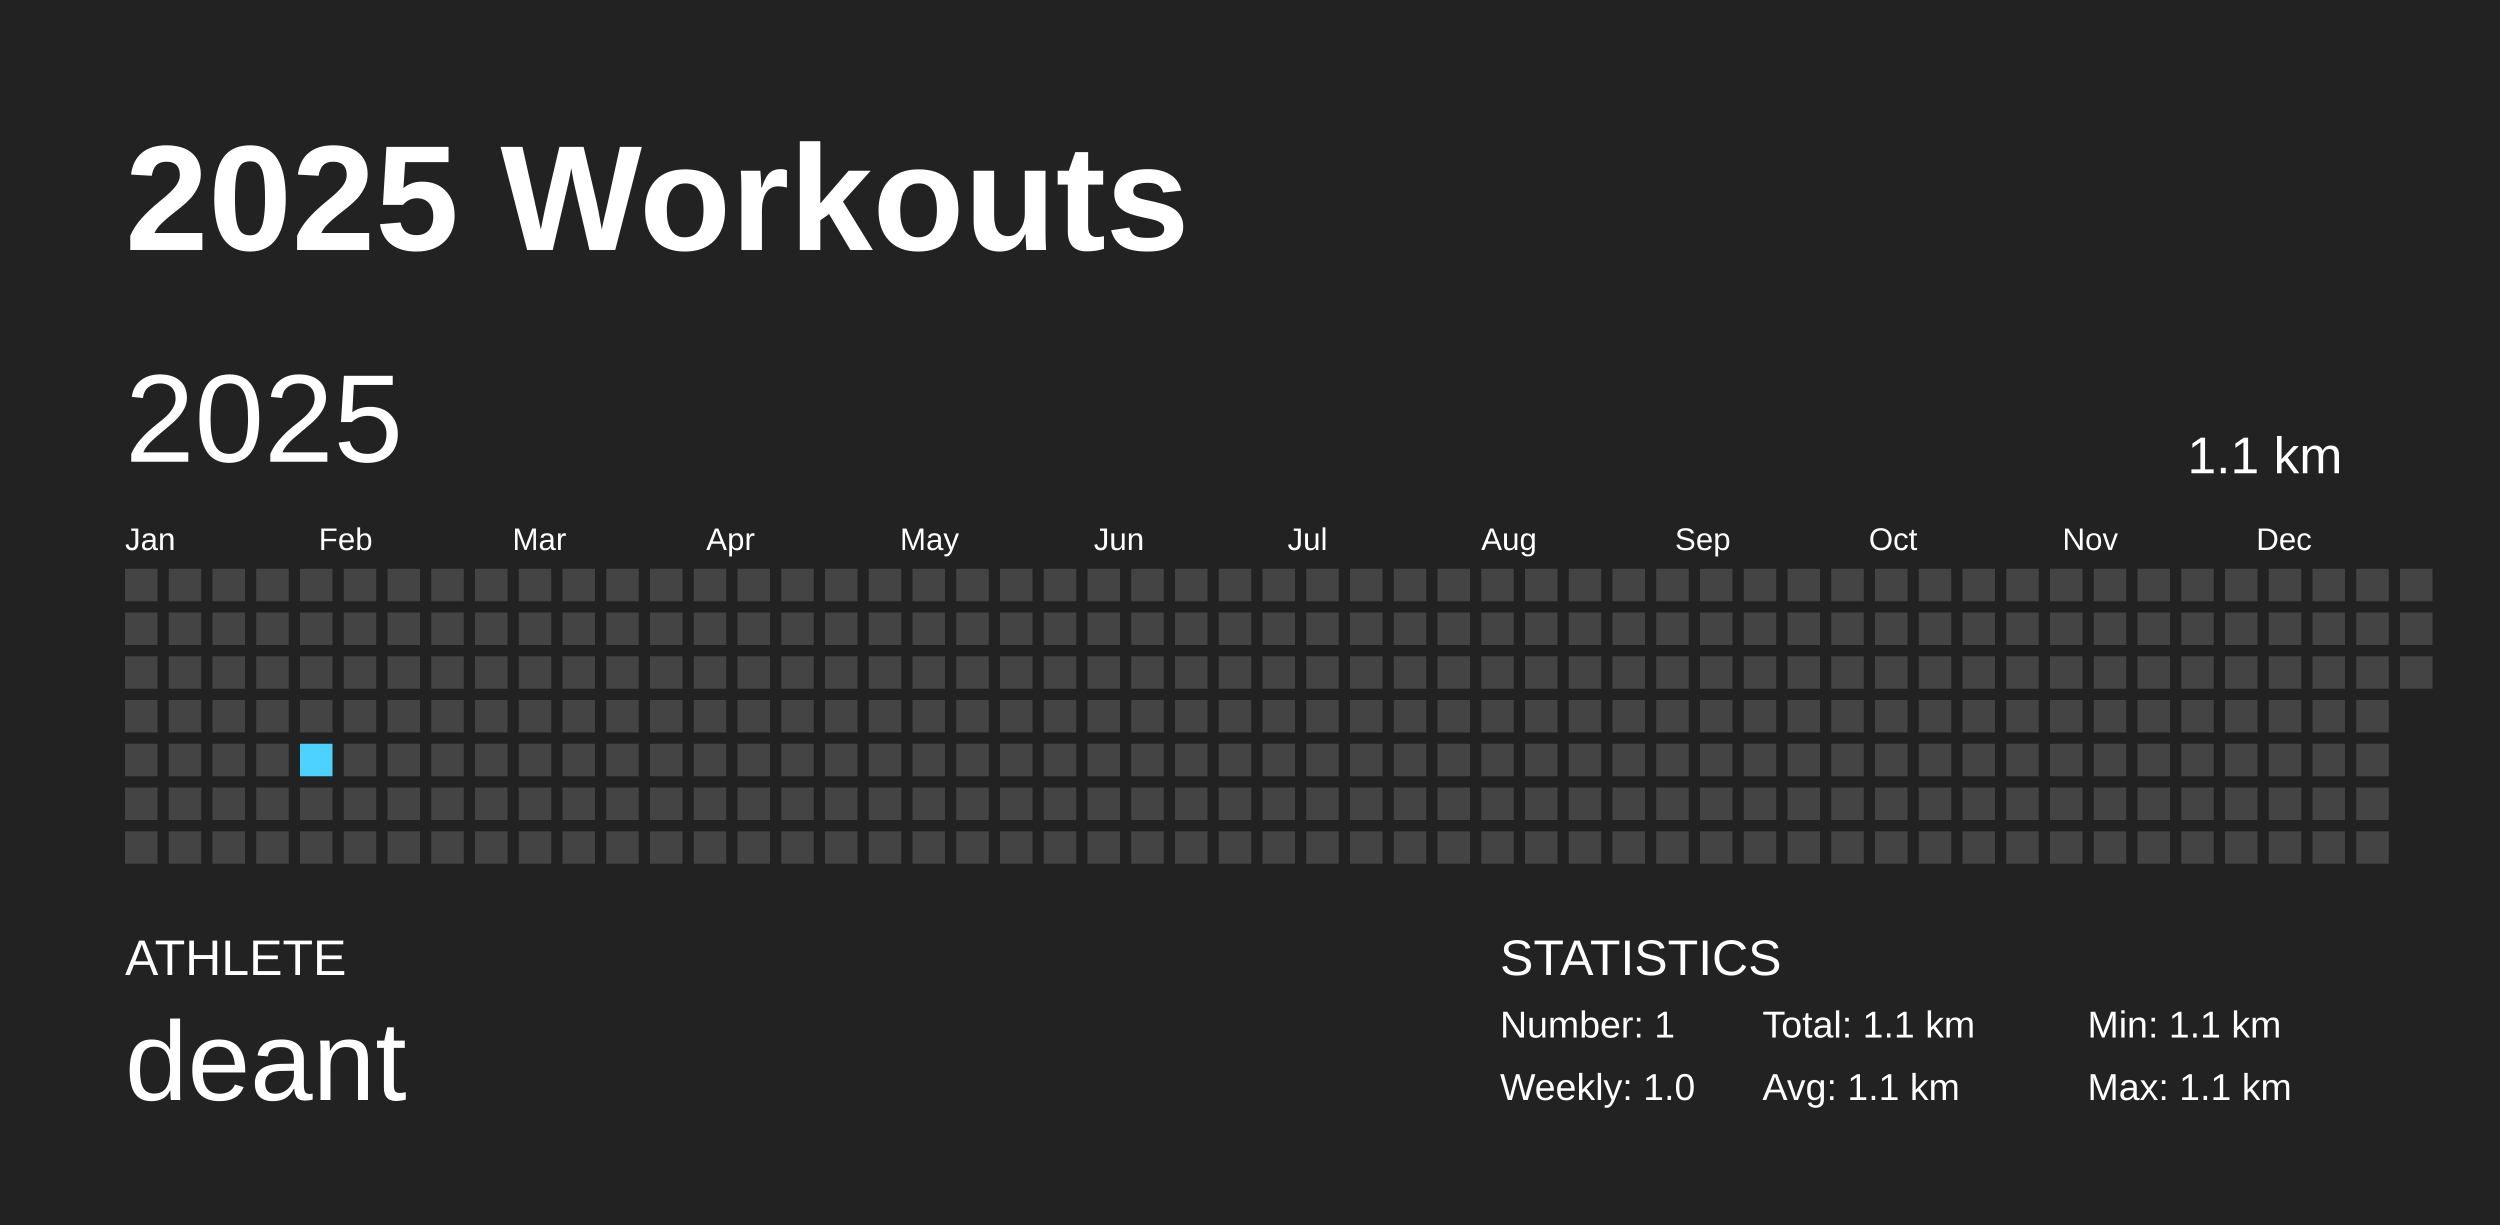
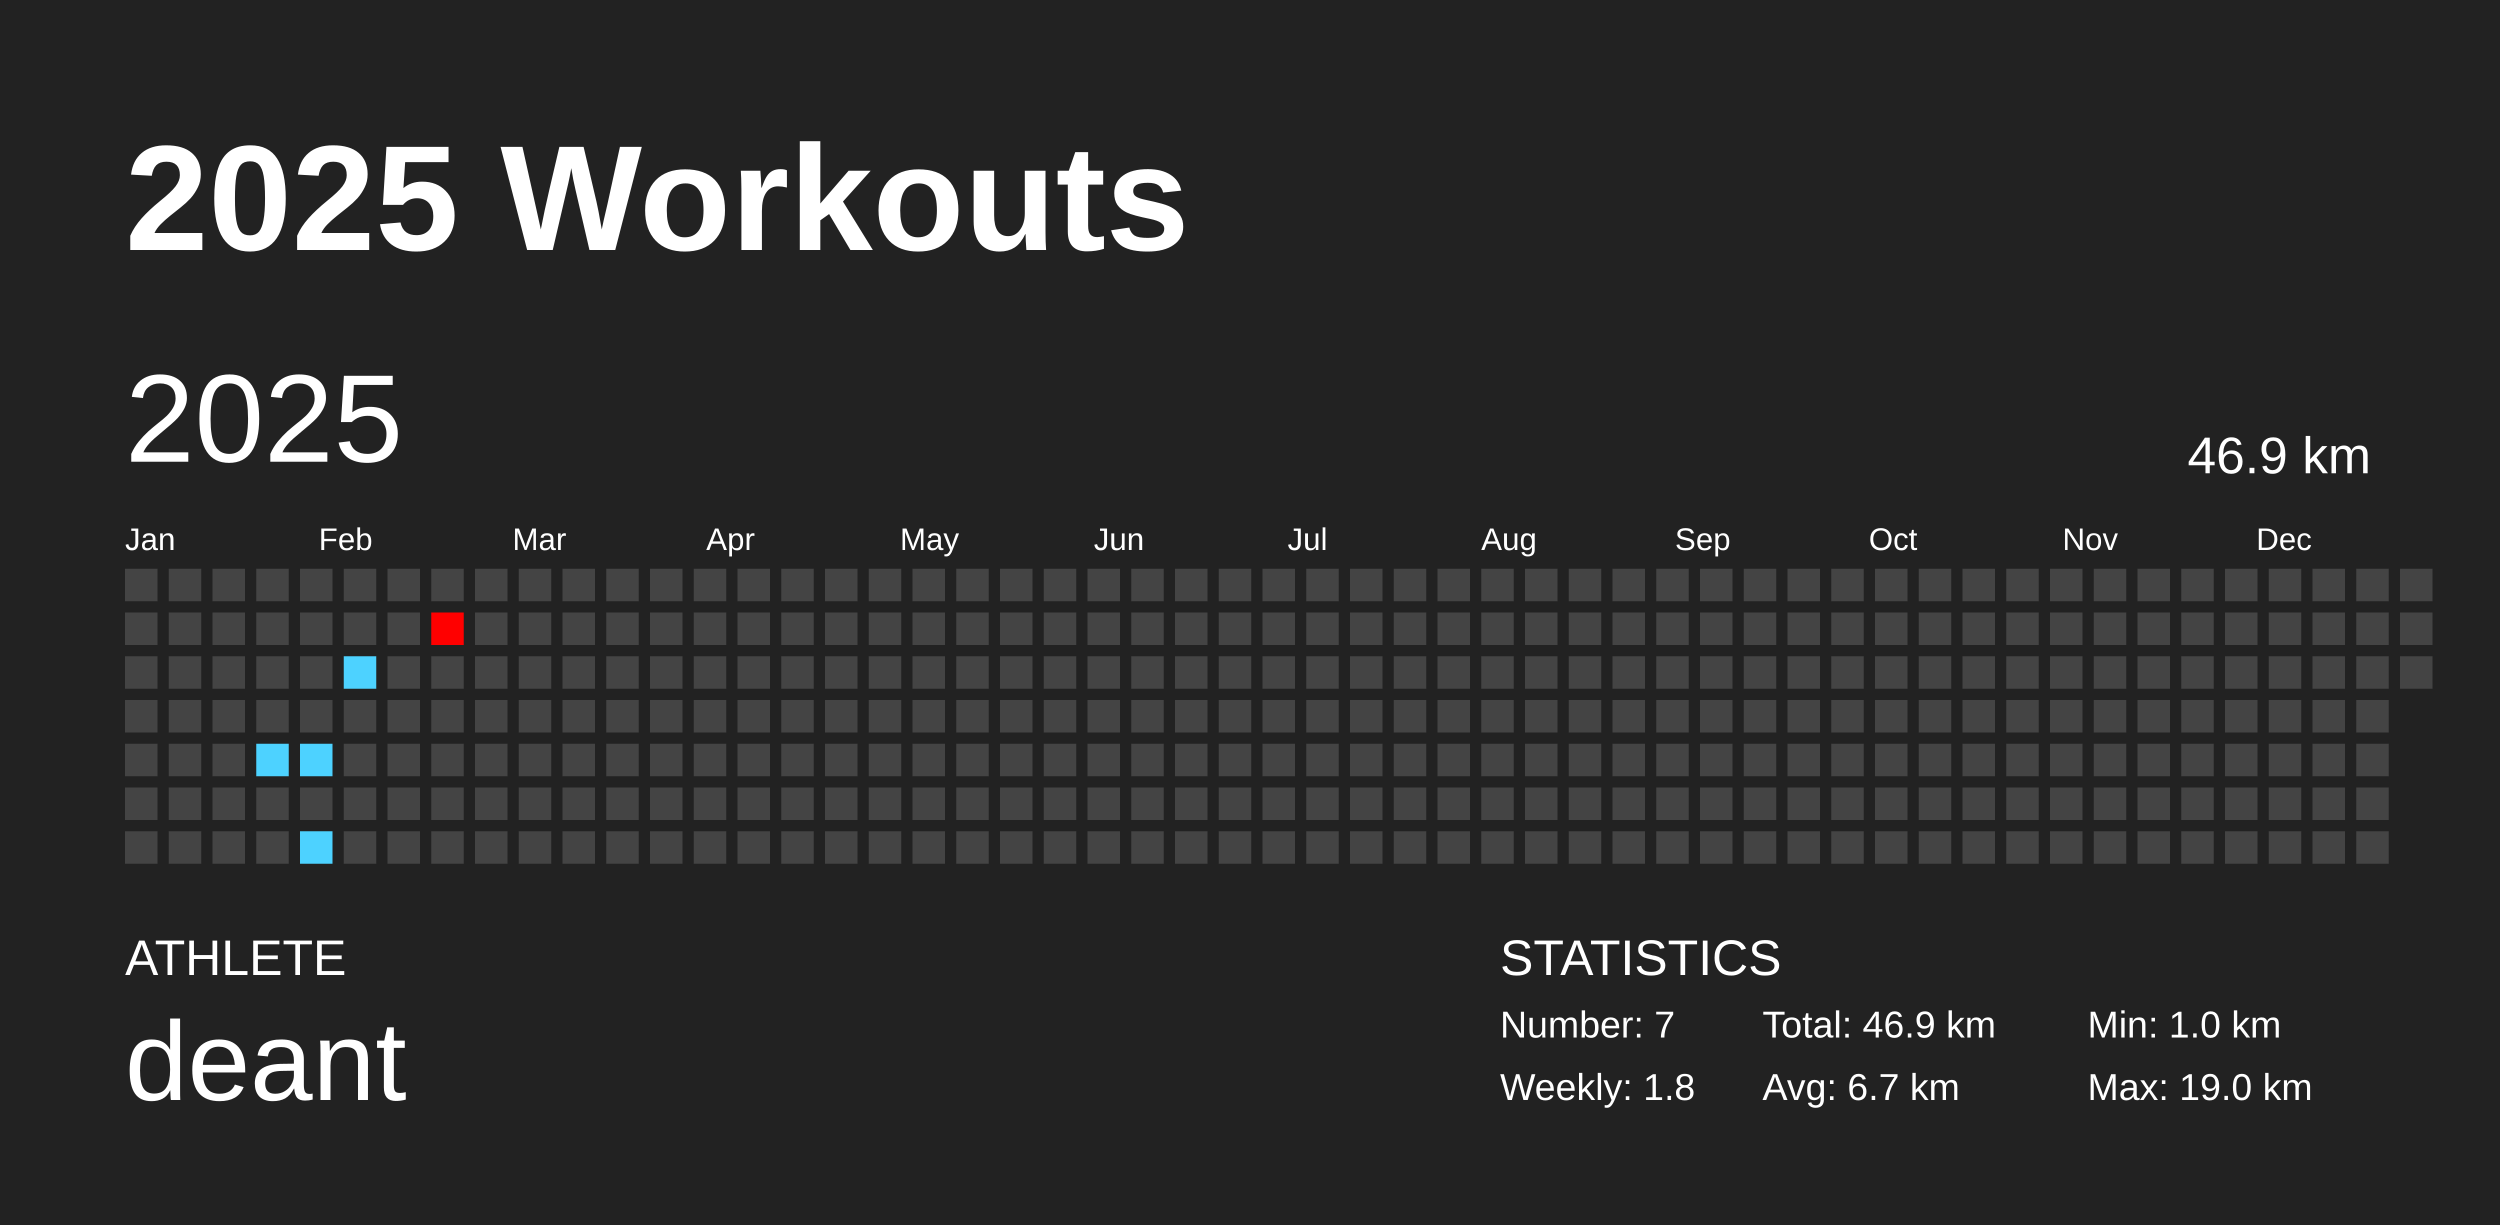
<svg xmlns="http://www.w3.org/2000/svg" baseProfile="full" height="98mm" version="1.1" viewBox="0,0,200,98" width="200mm">
  <defs />
  <rect fill="#222222" height="98" width="200" x="0" y="0" />
  <text fill="#FFFFFF" style="font-size:12px; font-family:Arial; font-weight:bold;" x="10" y="20">2025 Workouts</text>
  <text fill="#FFFFFF" style="font-size:4px; font-family:Arial" x="10" y="78">ATHLETE</text>
  <text fill="#FFFFFF" style="font-size:9px; font-family:Arial" x="10" y="88">deant</text>
  <text fill="#FFFFFF" style="font-size:4px; font-family:Arial" x="120" y="78">STATISTICS</text>
-   <text fill="#FFFFFF" style="font-size:3px; font-family:Arial" x="120" y="83">Number: 1</text>
-   <text fill="#FFFFFF" style="font-size:3px; font-family:Arial" x="120" y="88">Weekly: 1.0</text>
-   <text fill="#FFFFFF" style="font-size:3px; font-family:Arial" x="141" y="83">Total: 1.1 km</text>
-   <text fill="#FFFFFF" style="font-size:3px; font-family:Arial" x="141" y="88">Avg: 1.1 km</text>
-   <text fill="#FFFFFF" style="font-size:3px; font-family:Arial" x="167" y="83">Min: 1.1 km</text>
-   <text fill="#FFFFFF" style="font-size:3px; font-family:Arial" x="167" y="88">Max: 1.1 km</text>
+   <text fill="#FFFFFF" style="font-size:3px; font-family:Arial" x="120" y="83">Number: 7</text>
+   <text fill="#FFFFFF" style="font-size:3px; font-family:Arial" x="120" y="88">Weekly: 1.8</text>
+   <text fill="#FFFFFF" style="font-size:3px; font-family:Arial" x="141" y="83">Total: 46.9 km</text>
+   <text fill="#FFFFFF" style="font-size:3px; font-family:Arial" x="141" y="88">Avg: 6.7 km</text>
+   <text fill="#FFFFFF" style="font-size:3px; font-family:Arial" x="167" y="83">Min: 1.0 km</text>
+   <text fill="#FFFFFF" style="font-size:3px; font-family:Arial" x="167" y="88">Max: 19.0 km</text>
  <text dominant-baseline="hanging" fill="#FFFFFF" style="font-size:10.0px; font-family:Arial;" x="10" y="30">2025</text>
-   <text dominant-baseline="hanging" fill="#FFFFFF" style="font-size:4.125px; font-family:Arial;" x="175" y="35">1.1 km</text>
+   <text dominant-baseline="hanging" fill="#FFFFFF" style="font-size:4.125px; font-family:Arial;" x="175" y="35">46.9 km</text>
  <text fill="#FFFFFF" style="font-size:2.5px; font-family:Arial" x="10.0" y="44">Jan</text>
  <text fill="#FFFFFF" style="font-size:2.5px; font-family:Arial" x="25.5" y="44">Feb</text>
  <text fill="#FFFFFF" style="font-size:2.5px; font-family:Arial" x="41.0" y="44">Mar</text>
  <text fill="#FFFFFF" style="font-size:2.5px; font-family:Arial" x="56.5" y="44">Apr</text>
  <text fill="#FFFFFF" style="font-size:2.5px; font-family:Arial" x="72.0" y="44">May</text>
  <text fill="#FFFFFF" style="font-size:2.5px; font-family:Arial" x="87.5" y="44">Jun</text>
  <text fill="#FFFFFF" style="font-size:2.5px; font-family:Arial" x="103.0" y="44">Jul</text>
  <text fill="#FFFFFF" style="font-size:2.5px; font-family:Arial" x="118.5" y="44">Aug</text>
  <text fill="#FFFFFF" style="font-size:2.5px; font-family:Arial" x="134.0" y="44">Sep</text>
  <text fill="#FFFFFF" style="font-size:2.5px; font-family:Arial" x="149.5" y="44">Oct</text>
  <text fill="#FFFFFF" style="font-size:2.5px; font-family:Arial" x="165.0" y="44">Nov</text>
  <text fill="#FFFFFF" style="font-size:2.5px; font-family:Arial" x="180.5" y="44">Dec</text>
  <rect fill="#444444" height="2.6" width="2.6" x="10.0" y="45.5" />
  <rect fill="#444444" height="2.6" width="2.6" x="10.0" y="49.0" />
  <rect fill="#444444" height="2.6" width="2.6" x="10.0" y="52.5" />
  <rect fill="#444444" height="2.6" width="2.6" x="10.0" y="56.0" />
  <rect fill="#444444" height="2.6" width="2.6" x="10.0" y="59.5" />
  <rect fill="#444444" height="2.6" width="2.6" x="10.0" y="63.0" />
  <rect fill="#444444" height="2.6" width="2.6" x="10.0" y="66.5" />
  <rect fill="#444444" height="2.6" width="2.6" x="13.5" y="45.5" />
  <rect fill="#444444" height="2.6" width="2.6" x="13.5" y="49.0" />
  <rect fill="#444444" height="2.6" width="2.6" x="13.5" y="52.5" />
  <rect fill="#444444" height="2.6" width="2.6" x="13.5" y="56.0" />
  <rect fill="#444444" height="2.6" width="2.6" x="13.5" y="59.5" />
  <rect fill="#444444" height="2.6" width="2.6" x="13.5" y="63.0" />
  <rect fill="#444444" height="2.6" width="2.6" x="13.5" y="66.5" />
  <rect fill="#444444" height="2.6" width="2.6" x="17.0" y="45.5" />
  <rect fill="#444444" height="2.6" width="2.6" x="17.0" y="49.0" />
  <rect fill="#444444" height="2.6" width="2.6" x="17.0" y="52.5" />
  <rect fill="#444444" height="2.6" width="2.6" x="17.0" y="56.0" />
  <rect fill="#444444" height="2.6" width="2.6" x="17.0" y="59.5" />
  <rect fill="#444444" height="2.6" width="2.6" x="17.0" y="63.0" />
  <rect fill="#444444" height="2.6" width="2.6" x="17.0" y="66.5" />
  <rect fill="#444444" height="2.6" width="2.6" x="20.5" y="45.5" />
  <rect fill="#444444" height="2.6" width="2.6" x="20.5" y="49.0" />
  <rect fill="#444444" height="2.6" width="2.6" x="20.5" y="52.5" />
  <rect fill="#444444" height="2.6" width="2.6" x="20.5" y="56.0" />
-   <rect fill="#444444" height="2.6" width="2.6" x="20.5" y="59.5" />
+   <rect fill="#4dd2ff" height="2.6" width="2.6" x="20.5" y="59.5" />
  <rect fill="#444444" height="2.6" width="2.6" x="20.5" y="63.0" />
  <rect fill="#444444" height="2.6" width="2.6" x="20.5" y="66.5" />
  <rect fill="#444444" height="2.6" width="2.6" x="24.0" y="45.5" />
  <rect fill="#444444" height="2.6" width="2.6" x="24.0" y="49.0" />
  <rect fill="#444444" height="2.6" width="2.6" x="24.0" y="52.5" />
  <rect fill="#444444" height="2.6" width="2.6" x="24.0" y="56.0" />
-   <rect fill="#4DD2FF" height="2.6" width="2.6" x="24.0" y="59.5" />
+   <rect fill="#4dd2ff" height="2.6" width="2.6" x="24.0" y="59.5" />
  <rect fill="#444444" height="2.6" width="2.6" x="24.0" y="63.0" />
-   <rect fill="#444444" height="2.6" width="2.6" x="24.0" y="66.5" />
+   <rect fill="#4dd2ff" height="2.6" width="2.6" x="24.0" y="66.5" />
  <rect fill="#444444" height="2.6" width="2.6" x="27.5" y="45.5" />
  <rect fill="#444444" height="2.6" width="2.6" x="27.5" y="49.0" />
-   <rect fill="#444444" height="2.6" width="2.6" x="27.5" y="52.5" />
+   <rect fill="#4dd2ff" height="2.6" width="2.6" x="27.5" y="52.5" />
  <rect fill="#444444" height="2.6" width="2.6" x="27.5" y="56.0" />
  <rect fill="#444444" height="2.6" width="2.6" x="27.5" y="59.5" />
  <rect fill="#444444" height="2.6" width="2.6" x="27.5" y="63.0" />
  <rect fill="#444444" height="2.6" width="2.6" x="27.5" y="66.5" />
  <rect fill="#444444" height="2.6" width="2.6" x="31.0" y="45.5" />
  <rect fill="#444444" height="2.6" width="2.6" x="31.0" y="49.0" />
  <rect fill="#444444" height="2.6" width="2.6" x="31.0" y="52.5" />
  <rect fill="#444444" height="2.6" width="2.6" x="31.0" y="56.0" />
  <rect fill="#444444" height="2.6" width="2.6" x="31.0" y="59.5" />
  <rect fill="#444444" height="2.6" width="2.6" x="31.0" y="63.0" />
  <rect fill="#444444" height="2.6" width="2.6" x="31.0" y="66.5" />
  <rect fill="#444444" height="2.6" width="2.6" x="34.5" y="45.5" />
-   <rect fill="#444444" height="2.6" width="2.6" x="34.5" y="49.0" />
+   <rect fill="red" height="2.6" width="2.6" x="34.5" y="49.0" />
  <rect fill="#444444" height="2.6" width="2.6" x="34.5" y="52.5" />
  <rect fill="#444444" height="2.6" width="2.6" x="34.5" y="56.0" />
  <rect fill="#444444" height="2.6" width="2.6" x="34.5" y="59.5" />
  <rect fill="#444444" height="2.6" width="2.6" x="34.5" y="63.0" />
  <rect fill="#444444" height="2.6" width="2.6" x="34.5" y="66.5" />
  <rect fill="#444444" height="2.6" width="2.6" x="38.0" y="45.5" />
  <rect fill="#444444" height="2.6" width="2.6" x="38.0" y="49.0" />
  <rect fill="#444444" height="2.6" width="2.6" x="38.0" y="52.5" />
  <rect fill="#444444" height="2.6" width="2.6" x="38.0" y="56.0" />
  <rect fill="#444444" height="2.6" width="2.6" x="38.0" y="59.5" />
  <rect fill="#444444" height="2.6" width="2.6" x="38.0" y="63.0" />
  <rect fill="#444444" height="2.6" width="2.6" x="38.0" y="66.5" />
  <rect fill="#444444" height="2.6" width="2.6" x="41.5" y="45.5" />
  <rect fill="#444444" height="2.6" width="2.6" x="41.5" y="49.0" />
  <rect fill="#444444" height="2.6" width="2.6" x="41.5" y="52.5" />
  <rect fill="#444444" height="2.6" width="2.6" x="41.5" y="56.0" />
  <rect fill="#444444" height="2.6" width="2.6" x="41.5" y="59.5" />
  <rect fill="#444444" height="2.6" width="2.6" x="41.5" y="63.0" />
  <rect fill="#444444" height="2.6" width="2.6" x="41.5" y="66.5" />
  <rect fill="#444444" height="2.6" width="2.6" x="45.0" y="45.5" />
  <rect fill="#444444" height="2.6" width="2.6" x="45.0" y="49.0" />
  <rect fill="#444444" height="2.6" width="2.6" x="45.0" y="52.5" />
  <rect fill="#444444" height="2.6" width="2.6" x="45.0" y="56.0" />
  <rect fill="#444444" height="2.6" width="2.6" x="45.0" y="59.5" />
  <rect fill="#444444" height="2.6" width="2.6" x="45.0" y="63.0" />
  <rect fill="#444444" height="2.6" width="2.6" x="45.0" y="66.5" />
  <rect fill="#444444" height="2.6" width="2.6" x="48.5" y="45.5" />
  <rect fill="#444444" height="2.6" width="2.6" x="48.5" y="49.0" />
  <rect fill="#444444" height="2.6" width="2.6" x="48.5" y="52.5" />
  <rect fill="#444444" height="2.6" width="2.6" x="48.5" y="56.0" />
  <rect fill="#444444" height="2.6" width="2.6" x="48.5" y="59.5" />
  <rect fill="#444444" height="2.6" width="2.6" x="48.5" y="63.0" />
  <rect fill="#444444" height="2.6" width="2.6" x="48.5" y="66.5" />
  <rect fill="#444444" height="2.6" width="2.6" x="52.0" y="45.5" />
  <rect fill="#444444" height="2.6" width="2.6" x="52.0" y="49.0" />
  <rect fill="#444444" height="2.6" width="2.6" x="52.0" y="52.5" />
  <rect fill="#444444" height="2.6" width="2.6" x="52.0" y="56.0" />
  <rect fill="#444444" height="2.6" width="2.6" x="52.0" y="59.5" />
  <rect fill="#444444" height="2.6" width="2.6" x="52.0" y="63.0" />
  <rect fill="#444444" height="2.6" width="2.6" x="52.0" y="66.5" />
  <rect fill="#444444" height="2.6" width="2.6" x="55.5" y="45.5" />
  <rect fill="#444444" height="2.6" width="2.6" x="55.5" y="49.0" />
  <rect fill="#444444" height="2.6" width="2.6" x="55.5" y="52.5" />
  <rect fill="#444444" height="2.6" width="2.6" x="55.5" y="56.0" />
  <rect fill="#444444" height="2.6" width="2.6" x="55.5" y="59.5" />
  <rect fill="#444444" height="2.6" width="2.6" x="55.5" y="63.0" />
  <rect fill="#444444" height="2.6" width="2.6" x="55.5" y="66.5" />
  <rect fill="#444444" height="2.6" width="2.6" x="59.0" y="45.5" />
  <rect fill="#444444" height="2.6" width="2.6" x="59.0" y="49.0" />
  <rect fill="#444444" height="2.6" width="2.6" x="59.0" y="52.5" />
  <rect fill="#444444" height="2.6" width="2.6" x="59.0" y="56.0" />
  <rect fill="#444444" height="2.6" width="2.6" x="59.0" y="59.5" />
  <rect fill="#444444" height="2.6" width="2.6" x="59.0" y="63.0" />
  <rect fill="#444444" height="2.6" width="2.6" x="59.0" y="66.5" />
  <rect fill="#444444" height="2.6" width="2.6" x="62.5" y="45.5" />
  <rect fill="#444444" height="2.6" width="2.6" x="62.5" y="49.0" />
  <rect fill="#444444" height="2.6" width="2.6" x="62.5" y="52.5" />
  <rect fill="#444444" height="2.6" width="2.6" x="62.5" y="56.0" />
  <rect fill="#444444" height="2.6" width="2.6" x="62.5" y="59.5" />
  <rect fill="#444444" height="2.6" width="2.6" x="62.5" y="63.0" />
  <rect fill="#444444" height="2.6" width="2.6" x="62.5" y="66.5" />
  <rect fill="#444444" height="2.6" width="2.6" x="66.0" y="45.5" />
  <rect fill="#444444" height="2.6" width="2.6" x="66.0" y="49.0" />
  <rect fill="#444444" height="2.6" width="2.6" x="66.0" y="52.5" />
  <rect fill="#444444" height="2.6" width="2.6" x="66.0" y="56.0" />
  <rect fill="#444444" height="2.6" width="2.6" x="66.0" y="59.5" />
  <rect fill="#444444" height="2.6" width="2.6" x="66.0" y="63.0" />
  <rect fill="#444444" height="2.6" width="2.6" x="66.0" y="66.5" />
  <rect fill="#444444" height="2.6" width="2.6" x="69.5" y="45.5" />
  <rect fill="#444444" height="2.6" width="2.6" x="69.5" y="49.0" />
  <rect fill="#444444" height="2.6" width="2.6" x="69.5" y="52.5" />
  <rect fill="#444444" height="2.6" width="2.6" x="69.5" y="56.0" />
  <rect fill="#444444" height="2.6" width="2.6" x="69.5" y="59.5" />
  <rect fill="#444444" height="2.6" width="2.6" x="69.5" y="63.0" />
  <rect fill="#444444" height="2.6" width="2.6" x="69.5" y="66.5" />
  <rect fill="#444444" height="2.6" width="2.6" x="73.0" y="45.5" />
  <rect fill="#444444" height="2.6" width="2.6" x="73.0" y="49.0" />
  <rect fill="#444444" height="2.6" width="2.6" x="73.0" y="52.5" />
  <rect fill="#444444" height="2.6" width="2.6" x="73.0" y="56.0" />
  <rect fill="#444444" height="2.6" width="2.6" x="73.0" y="59.5" />
  <rect fill="#444444" height="2.6" width="2.6" x="73.0" y="63.0" />
  <rect fill="#444444" height="2.6" width="2.6" x="73.0" y="66.5" />
  <rect fill="#444444" height="2.6" width="2.6" x="76.5" y="45.5" />
  <rect fill="#444444" height="2.6" width="2.6" x="76.5" y="49.0" />
  <rect fill="#444444" height="2.6" width="2.6" x="76.5" y="52.5" />
  <rect fill="#444444" height="2.6" width="2.6" x="76.5" y="56.0" />
  <rect fill="#444444" height="2.6" width="2.6" x="76.5" y="59.5" />
  <rect fill="#444444" height="2.6" width="2.6" x="76.5" y="63.0" />
  <rect fill="#444444" height="2.6" width="2.6" x="76.5" y="66.5" />
  <rect fill="#444444" height="2.6" width="2.6" x="80.0" y="45.5" />
  <rect fill="#444444" height="2.6" width="2.6" x="80.0" y="49.0" />
  <rect fill="#444444" height="2.6" width="2.6" x="80.0" y="52.5" />
  <rect fill="#444444" height="2.6" width="2.6" x="80.0" y="56.0" />
  <rect fill="#444444" height="2.6" width="2.6" x="80.0" y="59.5" />
  <rect fill="#444444" height="2.6" width="2.6" x="80.0" y="63.0" />
  <rect fill="#444444" height="2.6" width="2.6" x="80.0" y="66.5" />
  <rect fill="#444444" height="2.6" width="2.6" x="83.5" y="45.5" />
  <rect fill="#444444" height="2.6" width="2.6" x="83.5" y="49.0" />
  <rect fill="#444444" height="2.6" width="2.6" x="83.5" y="52.5" />
  <rect fill="#444444" height="2.6" width="2.6" x="83.5" y="56.0" />
  <rect fill="#444444" height="2.6" width="2.6" x="83.5" y="59.5" />
  <rect fill="#444444" height="2.6" width="2.6" x="83.5" y="63.0" />
  <rect fill="#444444" height="2.6" width="2.6" x="83.5" y="66.5" />
  <rect fill="#444444" height="2.6" width="2.6" x="87.0" y="45.5" />
  <rect fill="#444444" height="2.6" width="2.6" x="87.0" y="49.0" />
  <rect fill="#444444" height="2.6" width="2.6" x="87.0" y="52.5" />
  <rect fill="#444444" height="2.6" width="2.6" x="87.0" y="56.0" />
  <rect fill="#444444" height="2.6" width="2.6" x="87.0" y="59.5" />
  <rect fill="#444444" height="2.6" width="2.6" x="87.0" y="63.0" />
  <rect fill="#444444" height="2.6" width="2.6" x="87.0" y="66.5" />
  <rect fill="#444444" height="2.6" width="2.6" x="90.5" y="45.5" />
  <rect fill="#444444" height="2.6" width="2.6" x="90.5" y="49.0" />
  <rect fill="#444444" height="2.6" width="2.6" x="90.5" y="52.5" />
  <rect fill="#444444" height="2.6" width="2.6" x="90.5" y="56.0" />
  <rect fill="#444444" height="2.6" width="2.6" x="90.5" y="59.5" />
  <rect fill="#444444" height="2.6" width="2.6" x="90.5" y="63.0" />
  <rect fill="#444444" height="2.6" width="2.6" x="90.5" y="66.5" />
  <rect fill="#444444" height="2.6" width="2.6" x="94.0" y="45.5" />
  <rect fill="#444444" height="2.6" width="2.6" x="94.0" y="49.0" />
  <rect fill="#444444" height="2.6" width="2.6" x="94.0" y="52.5" />
  <rect fill="#444444" height="2.6" width="2.6" x="94.0" y="56.0" />
  <rect fill="#444444" height="2.6" width="2.6" x="94.0" y="59.5" />
  <rect fill="#444444" height="2.6" width="2.6" x="94.0" y="63.0" />
  <rect fill="#444444" height="2.6" width="2.6" x="94.0" y="66.5" />
  <rect fill="#444444" height="2.6" width="2.6" x="97.5" y="45.5" />
  <rect fill="#444444" height="2.6" width="2.6" x="97.5" y="49.0" />
  <rect fill="#444444" height="2.6" width="2.6" x="97.5" y="52.5" />
  <rect fill="#444444" height="2.6" width="2.6" x="97.5" y="56.0" />
  <rect fill="#444444" height="2.6" width="2.6" x="97.5" y="59.5" />
  <rect fill="#444444" height="2.6" width="2.6" x="97.5" y="63.0" />
  <rect fill="#444444" height="2.6" width="2.6" x="97.5" y="66.5" />
  <rect fill="#444444" height="2.6" width="2.6" x="101.0" y="45.5" />
  <rect fill="#444444" height="2.6" width="2.6" x="101.0" y="49.0" />
  <rect fill="#444444" height="2.6" width="2.6" x="101.0" y="52.5" />
  <rect fill="#444444" height="2.6" width="2.6" x="101.0" y="56.0" />
  <rect fill="#444444" height="2.6" width="2.6" x="101.0" y="59.5" />
  <rect fill="#444444" height="2.6" width="2.6" x="101.0" y="63.0" />
  <rect fill="#444444" height="2.6" width="2.6" x="101.0" y="66.5" />
  <rect fill="#444444" height="2.6" width="2.6" x="104.5" y="45.5" />
  <rect fill="#444444" height="2.6" width="2.6" x="104.5" y="49.0" />
  <rect fill="#444444" height="2.6" width="2.6" x="104.5" y="52.5" />
  <rect fill="#444444" height="2.6" width="2.6" x="104.5" y="56.0" />
  <rect fill="#444444" height="2.6" width="2.6" x="104.5" y="59.5" />
  <rect fill="#444444" height="2.6" width="2.6" x="104.5" y="63.0" />
  <rect fill="#444444" height="2.6" width="2.6" x="104.5" y="66.5" />
  <rect fill="#444444" height="2.6" width="2.6" x="108.0" y="45.5" />
  <rect fill="#444444" height="2.6" width="2.6" x="108.0" y="49.0" />
  <rect fill="#444444" height="2.6" width="2.6" x="108.0" y="52.5" />
  <rect fill="#444444" height="2.6" width="2.6" x="108.0" y="56.0" />
  <rect fill="#444444" height="2.6" width="2.6" x="108.0" y="59.5" />
  <rect fill="#444444" height="2.6" width="2.6" x="108.0" y="63.0" />
  <rect fill="#444444" height="2.6" width="2.6" x="108.0" y="66.5" />
  <rect fill="#444444" height="2.6" width="2.6" x="111.5" y="45.5" />
  <rect fill="#444444" height="2.6" width="2.6" x="111.5" y="49.0" />
  <rect fill="#444444" height="2.6" width="2.6" x="111.5" y="52.5" />
  <rect fill="#444444" height="2.6" width="2.6" x="111.5" y="56.0" />
  <rect fill="#444444" height="2.6" width="2.6" x="111.5" y="59.5" />
  <rect fill="#444444" height="2.6" width="2.6" x="111.5" y="63.0" />
  <rect fill="#444444" height="2.6" width="2.6" x="111.5" y="66.5" />
  <rect fill="#444444" height="2.6" width="2.6" x="115.0" y="45.5" />
  <rect fill="#444444" height="2.6" width="2.6" x="115.0" y="49.0" />
  <rect fill="#444444" height="2.6" width="2.6" x="115.0" y="52.5" />
  <rect fill="#444444" height="2.6" width="2.6" x="115.0" y="56.0" />
  <rect fill="#444444" height="2.6" width="2.6" x="115.0" y="59.5" />
  <rect fill="#444444" height="2.6" width="2.6" x="115.0" y="63.0" />
  <rect fill="#444444" height="2.6" width="2.6" x="115.0" y="66.5" />
  <rect fill="#444444" height="2.6" width="2.6" x="118.5" y="45.5" />
  <rect fill="#444444" height="2.6" width="2.6" x="118.5" y="49.0" />
  <rect fill="#444444" height="2.6" width="2.6" x="118.5" y="52.5" />
  <rect fill="#444444" height="2.6" width="2.6" x="118.5" y="56.0" />
  <rect fill="#444444" height="2.6" width="2.6" x="118.5" y="59.5" />
  <rect fill="#444444" height="2.6" width="2.6" x="118.5" y="63.0" />
  <rect fill="#444444" height="2.6" width="2.6" x="118.5" y="66.5" />
  <rect fill="#444444" height="2.6" width="2.6" x="122.0" y="45.5" />
  <rect fill="#444444" height="2.6" width="2.6" x="122.0" y="49.0" />
  <rect fill="#444444" height="2.6" width="2.6" x="122.0" y="52.5" />
  <rect fill="#444444" height="2.6" width="2.6" x="122.0" y="56.0" />
  <rect fill="#444444" height="2.6" width="2.6" x="122.0" y="59.5" />
  <rect fill="#444444" height="2.6" width="2.6" x="122.0" y="63.0" />
  <rect fill="#444444" height="2.6" width="2.6" x="122.0" y="66.5" />
  <rect fill="#444444" height="2.6" width="2.6" x="125.5" y="45.5" />
  <rect fill="#444444" height="2.6" width="2.6" x="125.5" y="49.0" />
  <rect fill="#444444" height="2.6" width="2.6" x="125.5" y="52.5" />
  <rect fill="#444444" height="2.6" width="2.6" x="125.5" y="56.0" />
  <rect fill="#444444" height="2.6" width="2.6" x="125.5" y="59.5" />
  <rect fill="#444444" height="2.6" width="2.6" x="125.5" y="63.0" />
  <rect fill="#444444" height="2.6" width="2.6" x="125.5" y="66.5" />
  <rect fill="#444444" height="2.6" width="2.6" x="129.0" y="45.5" />
  <rect fill="#444444" height="2.6" width="2.6" x="129.0" y="49.0" />
  <rect fill="#444444" height="2.6" width="2.6" x="129.0" y="52.5" />
  <rect fill="#444444" height="2.6" width="2.6" x="129.0" y="56.0" />
  <rect fill="#444444" height="2.6" width="2.6" x="129.0" y="59.5" />
  <rect fill="#444444" height="2.6" width="2.6" x="129.0" y="63.0" />
  <rect fill="#444444" height="2.6" width="2.6" x="129.0" y="66.5" />
  <rect fill="#444444" height="2.6" width="2.6" x="132.5" y="45.5" />
  <rect fill="#444444" height="2.6" width="2.6" x="132.5" y="49.0" />
  <rect fill="#444444" height="2.6" width="2.6" x="132.5" y="52.5" />
  <rect fill="#444444" height="2.6" width="2.6" x="132.5" y="56.0" />
  <rect fill="#444444" height="2.6" width="2.6" x="132.5" y="59.5" />
  <rect fill="#444444" height="2.6" width="2.6" x="132.5" y="63.0" />
  <rect fill="#444444" height="2.6" width="2.6" x="132.5" y="66.5" />
  <rect fill="#444444" height="2.6" width="2.6" x="136.0" y="45.5" />
  <rect fill="#444444" height="2.6" width="2.6" x="136.0" y="49.0" />
  <rect fill="#444444" height="2.6" width="2.6" x="136.0" y="52.5" />
  <rect fill="#444444" height="2.6" width="2.6" x="136.0" y="56.0" />
  <rect fill="#444444" height="2.6" width="2.6" x="136.0" y="59.5" />
  <rect fill="#444444" height="2.6" width="2.6" x="136.0" y="63.0" />
  <rect fill="#444444" height="2.6" width="2.6" x="136.0" y="66.5" />
  <rect fill="#444444" height="2.6" width="2.6" x="139.5" y="45.5" />
  <rect fill="#444444" height="2.6" width="2.6" x="139.5" y="49.0" />
  <rect fill="#444444" height="2.6" width="2.6" x="139.5" y="52.5" />
  <rect fill="#444444" height="2.6" width="2.6" x="139.5" y="56.0" />
  <rect fill="#444444" height="2.6" width="2.6" x="139.5" y="59.5" />
  <rect fill="#444444" height="2.6" width="2.6" x="139.5" y="63.0" />
  <rect fill="#444444" height="2.6" width="2.6" x="139.5" y="66.5" />
  <rect fill="#444444" height="2.6" width="2.6" x="143.0" y="45.5" />
  <rect fill="#444444" height="2.6" width="2.6" x="143.0" y="49.0" />
  <rect fill="#444444" height="2.6" width="2.6" x="143.0" y="52.5" />
  <rect fill="#444444" height="2.6" width="2.6" x="143.0" y="56.0" />
  <rect fill="#444444" height="2.6" width="2.6" x="143.0" y="59.5" />
  <rect fill="#444444" height="2.6" width="2.6" x="143.0" y="63.0" />
  <rect fill="#444444" height="2.6" width="2.6" x="143.0" y="66.5" />
  <rect fill="#444444" height="2.6" width="2.6" x="146.5" y="45.5" />
  <rect fill="#444444" height="2.6" width="2.6" x="146.5" y="49.0" />
  <rect fill="#444444" height="2.6" width="2.6" x="146.5" y="52.5" />
  <rect fill="#444444" height="2.6" width="2.6" x="146.5" y="56.0" />
  <rect fill="#444444" height="2.6" width="2.6" x="146.5" y="59.5" />
  <rect fill="#444444" height="2.6" width="2.6" x="146.5" y="63.0" />
  <rect fill="#444444" height="2.6" width="2.6" x="146.5" y="66.5" />
  <rect fill="#444444" height="2.6" width="2.6" x="150.0" y="45.5" />
  <rect fill="#444444" height="2.6" width="2.6" x="150.0" y="49.0" />
  <rect fill="#444444" height="2.6" width="2.6" x="150.0" y="52.5" />
  <rect fill="#444444" height="2.6" width="2.6" x="150.0" y="56.0" />
  <rect fill="#444444" height="2.6" width="2.6" x="150.0" y="59.5" />
  <rect fill="#444444" height="2.6" width="2.6" x="150.0" y="63.0" />
  <rect fill="#444444" height="2.6" width="2.6" x="150.0" y="66.5" />
  <rect fill="#444444" height="2.6" width="2.6" x="153.5" y="45.5" />
  <rect fill="#444444" height="2.6" width="2.6" x="153.5" y="49.0" />
  <rect fill="#444444" height="2.6" width="2.6" x="153.5" y="52.5" />
  <rect fill="#444444" height="2.6" width="2.6" x="153.5" y="56.0" />
  <rect fill="#444444" height="2.6" width="2.6" x="153.5" y="59.5" />
  <rect fill="#444444" height="2.6" width="2.6" x="153.5" y="63.0" />
  <rect fill="#444444" height="2.6" width="2.6" x="153.5" y="66.5" />
  <rect fill="#444444" height="2.6" width="2.6" x="157.0" y="45.5" />
  <rect fill="#444444" height="2.6" width="2.6" x="157.0" y="49.0" />
  <rect fill="#444444" height="2.6" width="2.6" x="157.0" y="52.5" />
  <rect fill="#444444" height="2.6" width="2.6" x="157.0" y="56.0" />
  <rect fill="#444444" height="2.6" width="2.6" x="157.0" y="59.5" />
  <rect fill="#444444" height="2.6" width="2.6" x="157.0" y="63.0" />
  <rect fill="#444444" height="2.6" width="2.6" x="157.0" y="66.5" />
  <rect fill="#444444" height="2.6" width="2.6" x="160.5" y="45.5" />
  <rect fill="#444444" height="2.6" width="2.6" x="160.5" y="49.0" />
  <rect fill="#444444" height="2.6" width="2.6" x="160.5" y="52.5" />
  <rect fill="#444444" height="2.6" width="2.6" x="160.5" y="56.0" />
  <rect fill="#444444" height="2.6" width="2.6" x="160.5" y="59.5" />
  <rect fill="#444444" height="2.6" width="2.6" x="160.5" y="63.0" />
  <rect fill="#444444" height="2.6" width="2.6" x="160.5" y="66.5" />
  <rect fill="#444444" height="2.6" width="2.6" x="164.0" y="45.5" />
  <rect fill="#444444" height="2.6" width="2.6" x="164.0" y="49.0" />
  <rect fill="#444444" height="2.6" width="2.6" x="164.0" y="52.5" />
  <rect fill="#444444" height="2.6" width="2.6" x="164.0" y="56.0" />
  <rect fill="#444444" height="2.6" width="2.6" x="164.0" y="59.5" />
  <rect fill="#444444" height="2.6" width="2.6" x="164.0" y="63.0" />
  <rect fill="#444444" height="2.6" width="2.6" x="164.0" y="66.5" />
  <rect fill="#444444" height="2.6" width="2.6" x="167.5" y="45.5" />
  <rect fill="#444444" height="2.6" width="2.6" x="167.5" y="49.0" />
  <rect fill="#444444" height="2.6" width="2.6" x="167.5" y="52.5" />
  <rect fill="#444444" height="2.6" width="2.6" x="167.5" y="56.0" />
  <rect fill="#444444" height="2.6" width="2.6" x="167.5" y="59.5" />
  <rect fill="#444444" height="2.6" width="2.6" x="167.5" y="63.0" />
  <rect fill="#444444" height="2.6" width="2.6" x="167.5" y="66.5" />
  <rect fill="#444444" height="2.6" width="2.6" x="171.0" y="45.5" />
  <rect fill="#444444" height="2.6" width="2.6" x="171.0" y="49.0" />
  <rect fill="#444444" height="2.6" width="2.6" x="171.0" y="52.5" />
  <rect fill="#444444" height="2.6" width="2.6" x="171.0" y="56.0" />
  <rect fill="#444444" height="2.6" width="2.6" x="171.0" y="59.5" />
  <rect fill="#444444" height="2.6" width="2.6" x="171.0" y="63.0" />
  <rect fill="#444444" height="2.6" width="2.6" x="171.0" y="66.5" />
  <rect fill="#444444" height="2.6" width="2.6" x="174.5" y="45.5" />
  <rect fill="#444444" height="2.6" width="2.6" x="174.5" y="49.0" />
  <rect fill="#444444" height="2.6" width="2.6" x="174.5" y="52.5" />
  <rect fill="#444444" height="2.6" width="2.6" x="174.5" y="56.0" />
  <rect fill="#444444" height="2.6" width="2.6" x="174.5" y="59.5" />
  <rect fill="#444444" height="2.6" width="2.6" x="174.5" y="63.0" />
  <rect fill="#444444" height="2.6" width="2.6" x="174.5" y="66.5" />
  <rect fill="#444444" height="2.6" width="2.6" x="178.0" y="45.5" />
  <rect fill="#444444" height="2.6" width="2.6" x="178.0" y="49.0" />
  <rect fill="#444444" height="2.6" width="2.6" x="178.0" y="52.5" />
  <rect fill="#444444" height="2.6" width="2.6" x="178.0" y="56.0" />
  <rect fill="#444444" height="2.6" width="2.6" x="178.0" y="59.5" />
  <rect fill="#444444" height="2.6" width="2.6" x="178.0" y="63.0" />
  <rect fill="#444444" height="2.6" width="2.6" x="178.0" y="66.5" />
  <rect fill="#444444" height="2.6" width="2.6" x="181.5" y="45.5" />
  <rect fill="#444444" height="2.6" width="2.6" x="181.5" y="49.0" />
  <rect fill="#444444" height="2.6" width="2.6" x="181.5" y="52.5" />
  <rect fill="#444444" height="2.6" width="2.6" x="181.5" y="56.0" />
  <rect fill="#444444" height="2.6" width="2.6" x="181.5" y="59.5" />
  <rect fill="#444444" height="2.6" width="2.6" x="181.5" y="63.0" />
  <rect fill="#444444" height="2.6" width="2.6" x="181.5" y="66.5" />
  <rect fill="#444444" height="2.6" width="2.6" x="185.0" y="45.5" />
  <rect fill="#444444" height="2.6" width="2.6" x="185.0" y="49.0" />
  <rect fill="#444444" height="2.6" width="2.6" x="185.0" y="52.5" />
  <rect fill="#444444" height="2.6" width="2.6" x="185.0" y="56.0" />
  <rect fill="#444444" height="2.6" width="2.6" x="185.0" y="59.5" />
  <rect fill="#444444" height="2.6" width="2.6" x="185.0" y="63.0" />
  <rect fill="#444444" height="2.6" width="2.6" x="185.0" y="66.5" />
  <rect fill="#444444" height="2.6" width="2.6" x="188.5" y="45.5" />
  <rect fill="#444444" height="2.6" width="2.6" x="188.5" y="49.0" />
  <rect fill="#444444" height="2.6" width="2.6" x="188.5" y="52.5" />
  <rect fill="#444444" height="2.6" width="2.6" x="188.5" y="56.0" />
  <rect fill="#444444" height="2.6" width="2.6" x="188.5" y="59.5" />
  <rect fill="#444444" height="2.6" width="2.6" x="188.5" y="63.0" />
  <rect fill="#444444" height="2.6" width="2.6" x="188.5" y="66.5" />
  <rect fill="#444444" height="2.6" width="2.6" x="192.0" y="45.5" />
  <rect fill="#444444" height="2.6" width="2.6" x="192.0" y="49.0" />
  <rect fill="#444444" height="2.6" width="2.6" x="192.0" y="52.5" />
</svg>
